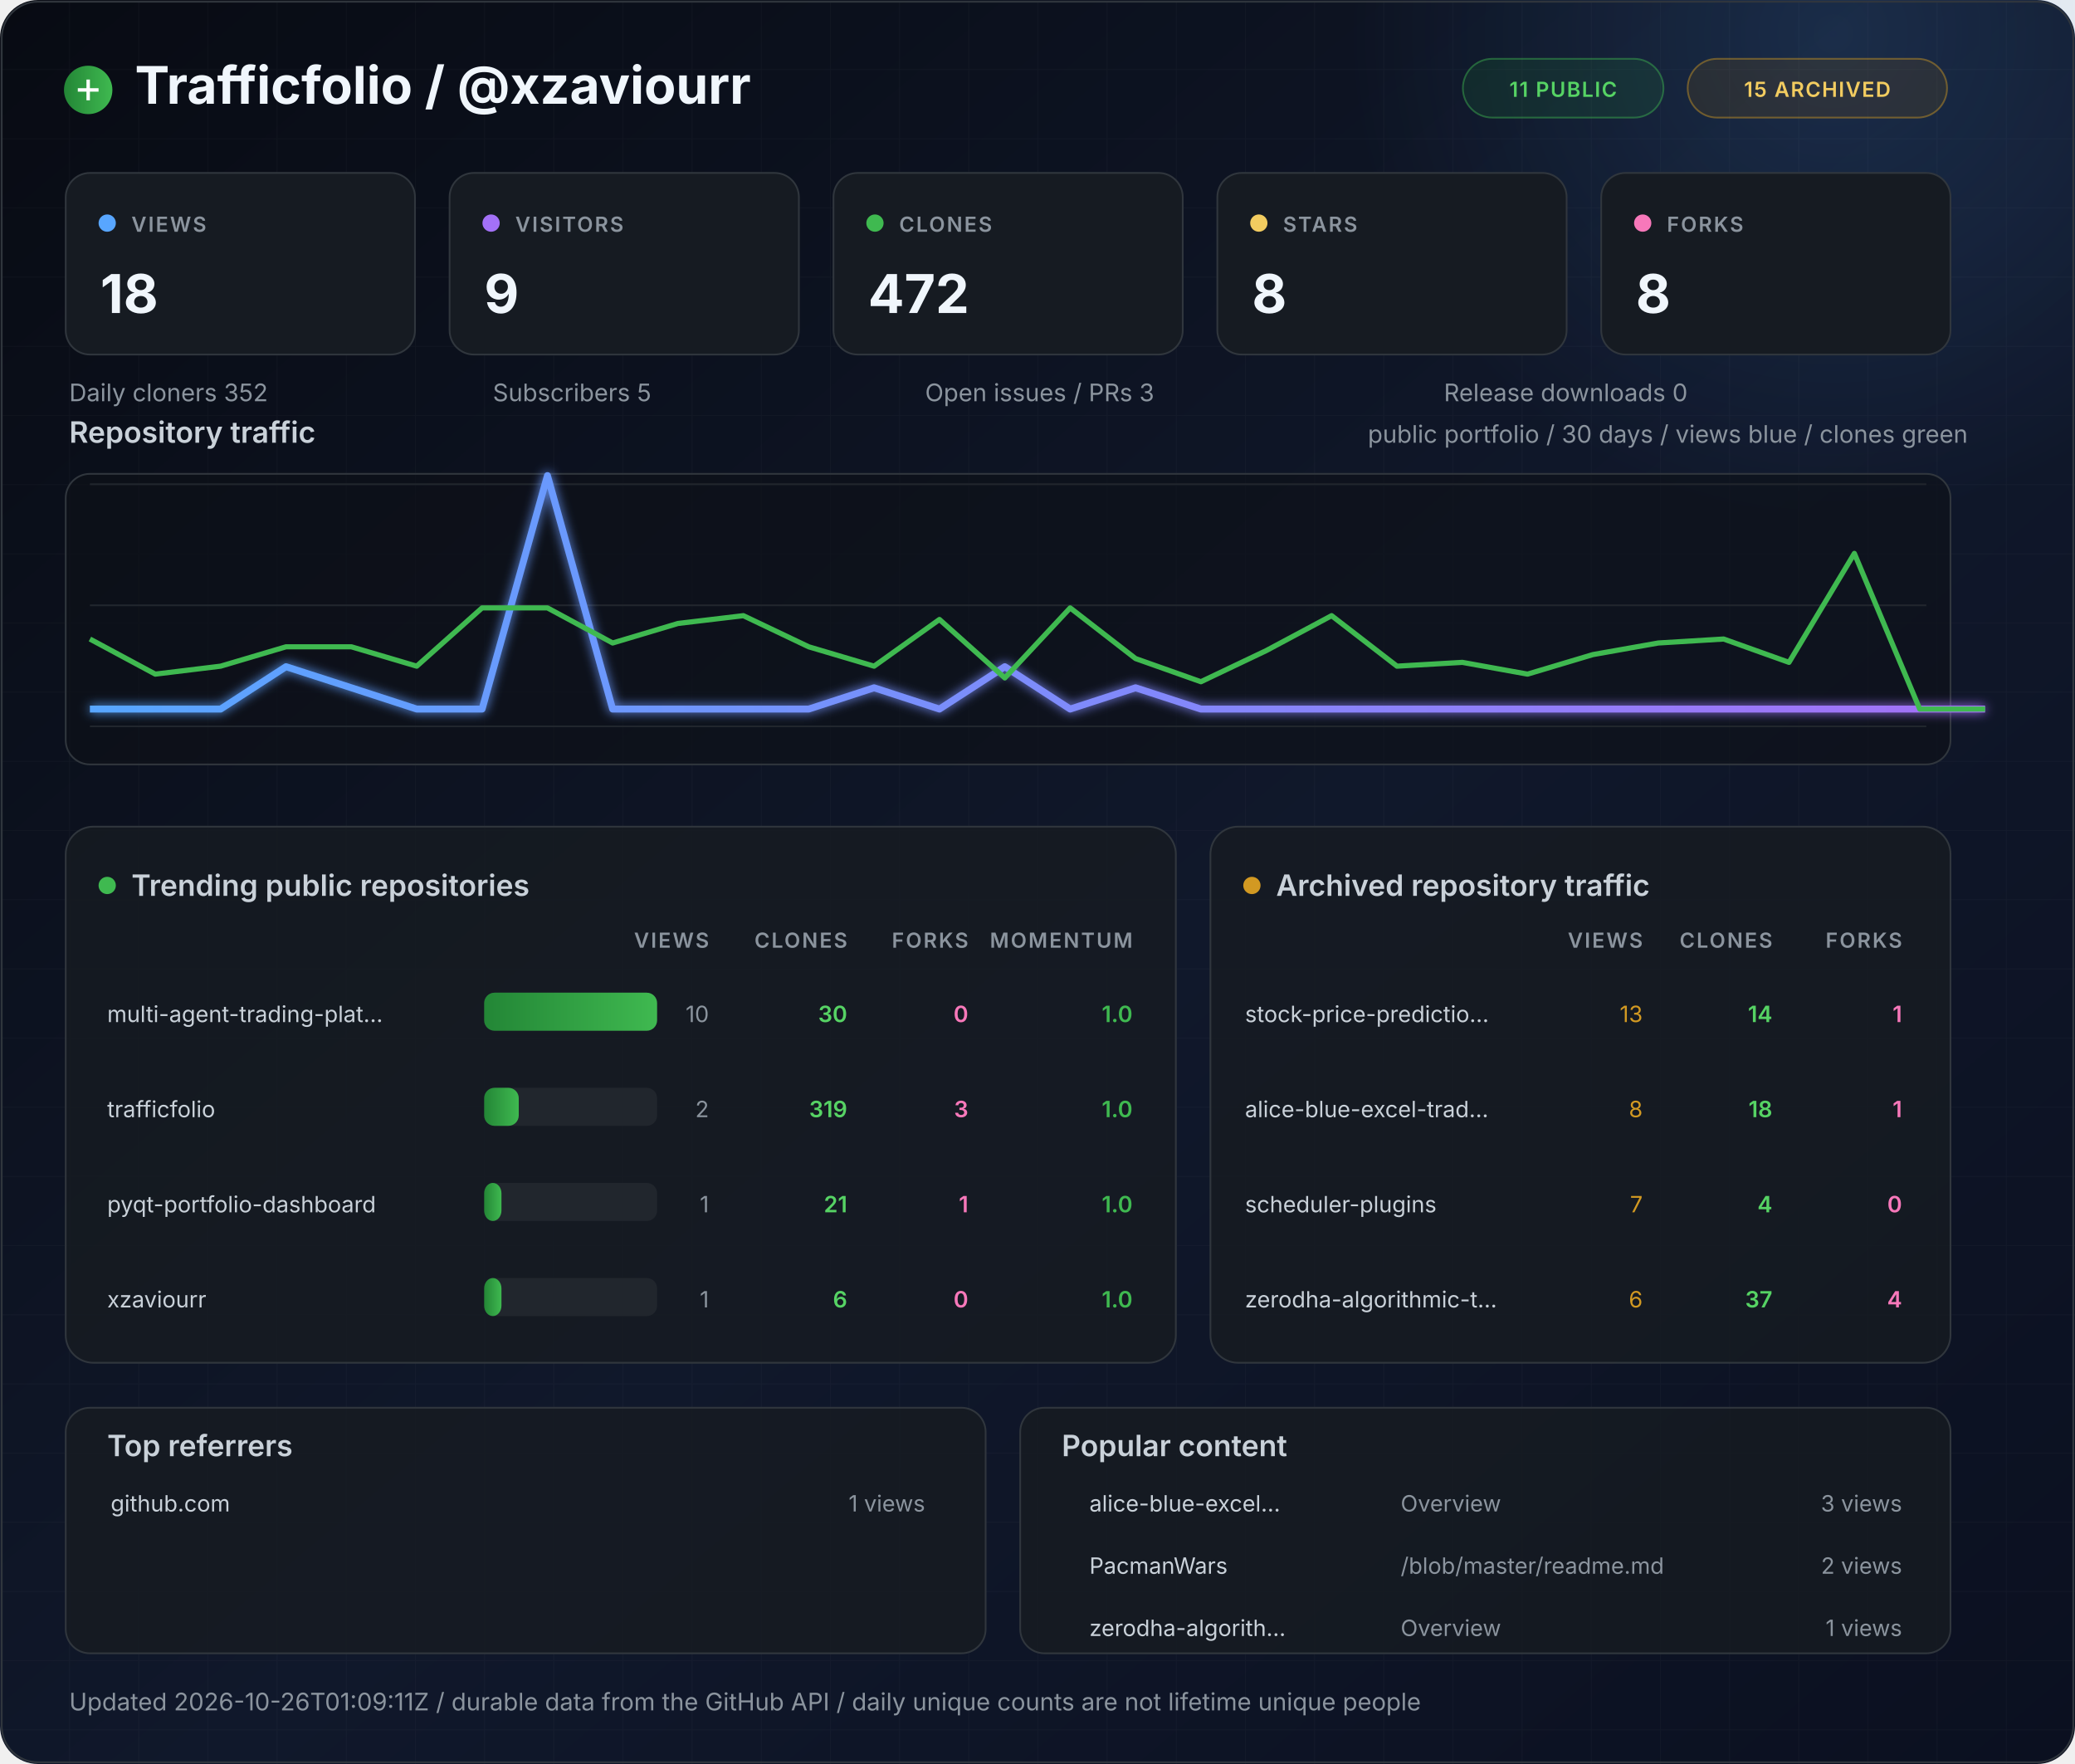
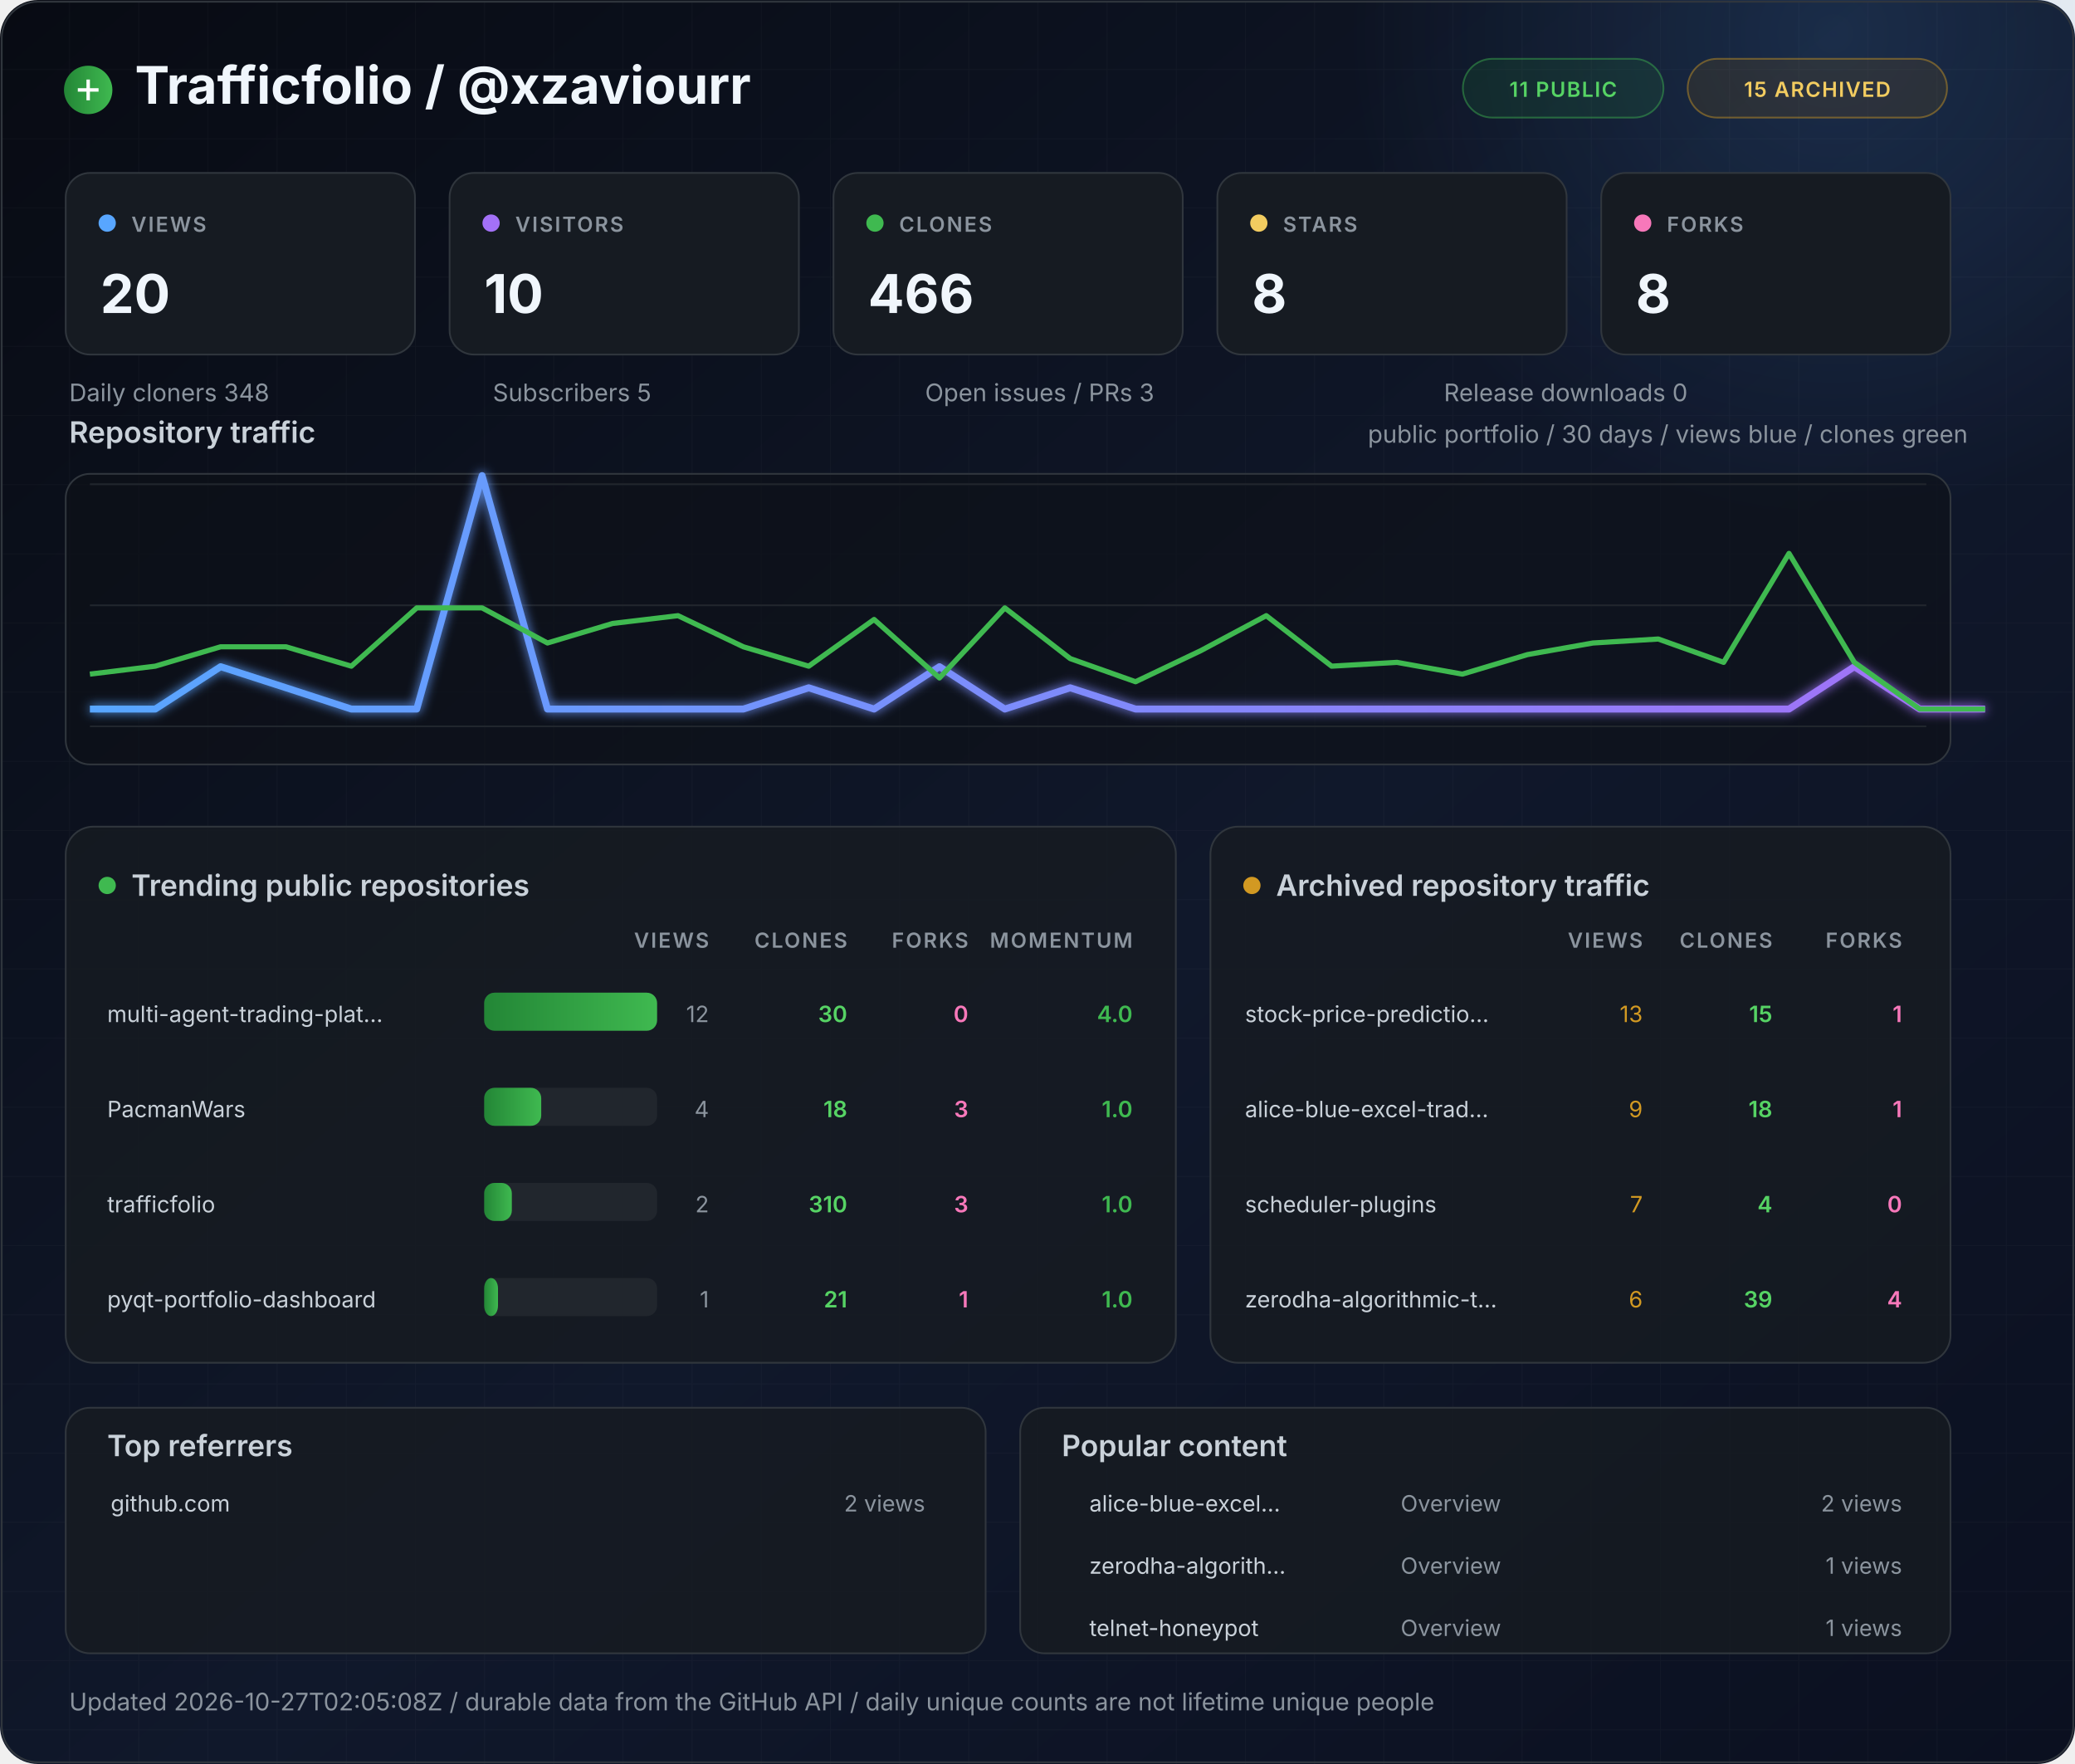
<svg xmlns="http://www.w3.org/2000/svg" width="1200" height="1020" viewBox="0 0 1200 1020" role="img" aria-label="Trafficfolio GitHub analytics dashboard for xzaviourr">
  <defs>
    <linearGradient id="bg" x1="0" y1="0" x2="1" y2="1">
      <stop stop-color="#080b13" />
      <stop offset=".55" stop-color="#10182b" />
      <stop offset="1" stop-color="#0b1020" />
    </linearGradient>
    <linearGradient id="line" x1="0" y1="0" x2="1" y2="0">
      <stop stop-color="#58a6ff" />
      <stop offset="1" stop-color="#a371f7" />
    </linearGradient>
    <linearGradient id="bar" x1="0" y1="0" x2="1" y2="0">
      <stop stop-color="#238636" />
      <stop offset="1" stop-color="#3fb950" />
    </linearGradient>
    <linearGradient id="archiveBar" x1="0" y1="0" x2="1" y2="0">
      <stop stop-color="#9e6a03" />
      <stop offset="1" stop-color="#f2cc60" />
    </linearGradient>
    <radialGradient id="ambient">
      <stop stop-color="#58a6ff" stop-opacity=".16" />
      <stop offset="1" stop-color="#58a6ff" stop-opacity="0" />
    </radialGradient>
    <pattern id="grid" width="40" height="40" patternUnits="userSpaceOnUse">
      <path d="M40 0H0V40" fill="none" stroke="#ffffff" stroke-opacity=".025" />
    </pattern>
    <filter id="glow">
      <feGaussianBlur stdDeviation="3" result="b" />
      <feMerge>
        <feMergeNode in="b" />
        <feMergeNode in="SourceGraphic" />
      </feMerge>
    </filter>
    <style>
    .title{font:750 30px -apple-system,BlinkMacSystemFont,"Segoe UI",sans-serif;fill:#f0f6fc}
    .subtitle{font:14px -apple-system,BlinkMacSystemFont,"Segoe UI",sans-serif;fill:#8b949e}
    .label{font:600 12px -apple-system,BlinkMacSystemFont,"Segoe UI",sans-serif;fill:#8b949e;letter-spacing:1px}
    .metric{font:700 31px -apple-system,BlinkMacSystemFont,"Segoe UI",sans-serif;fill:#f0f6fc}
    .section{font:600 17px -apple-system,BlinkMacSystemFont,"Segoe UI",sans-serif;fill:#c9d1d9}
    .repo,.value,.trend,.archive,.clone,.fork{font:13px -apple-system,BlinkMacSystemFont,"Segoe UI",sans-serif;fill:#c9d1d9}
    .value{fill:#8b949e} .trend{fill:#3fb950;font-weight:600} .archive{fill:#d29922}
    .clone{fill:#56d364;font-weight:600} .fork{fill:#f778ba;font-weight:600}
    .pill{font:600 12px -apple-system,BlinkMacSystemFont,"Segoe UI",sans-serif;letter-spacing:.7px}
  </style>
  </defs>
  <rect width="1200" height="1020" rx="22" fill="url(#bg)" />
  <rect width="1200" height="1020" rx="22" fill="url(#grid)" />
  <circle cx="1060" cy="20" r="280" fill="url(#ambient)" />
  <rect x="1" y="1" width="1198" height="1018" rx="21" fill="none" stroke="#30363d" />
  <circle cx="51" cy="52" r="14" fill="url(#bar)" />
  <path d="M45 52h12M51 46v12" stroke="#fff" stroke-width="2" />
  <text x="78" y="60" class="title">Trafficfolio / @xzaviourr</text>
  <rect x="846" y="34" width="116" height="34" rx="17" fill="#238636" fill-opacity=".16" stroke="#3fb950" stroke-opacity=".45" />
  <text x="904" y="56" text-anchor="middle" class="pill" fill="#56d364">11 PUBLIC</text>
  <rect x="976" y="34" width="150" height="34" rx="17" fill="#9e6a03" fill-opacity=".14" stroke="#d29922" stroke-opacity=".45" />
  <text x="1051" y="56" text-anchor="middle" class="pill" fill="#f2cc60">15 ARCHIVED</text>
  <rect x="38" y="100" width="202" height="105" rx="14" fill="#161b22" stroke="#30363d" />
  <circle cx="62" cy="129" r="5" fill="#58a6ff" />
  <text x="76" y="134" class="label">VIEWS</text>
-   <text x="58" y="181" class="metric">18</text>
+   <text x="58" y="181" class="metric">20</text>
  <rect x="260" y="100" width="202" height="105" rx="14" fill="#161b22" stroke="#30363d" />
  <circle cx="284" cy="129" r="5" fill="#a371f7" />
  <text x="298" y="134" class="label">VISITORS</text>
-   <text x="280" y="181" class="metric">9</text>
+   <text x="280" y="181" class="metric">10</text>
  <rect x="482" y="100" width="202" height="105" rx="14" fill="#161b22" stroke="#30363d" />
  <circle cx="506" cy="129" r="5" fill="#3fb950" />
  <text x="520" y="134" class="label">CLONES</text>
-   <text x="502" y="181" class="metric">472</text>
+   <text x="502" y="181" class="metric">466</text>
  <rect x="704" y="100" width="202" height="105" rx="14" fill="#161b22" stroke="#30363d" />
  <circle cx="728" cy="129" r="5" fill="#f2cc60" />
  <text x="742" y="134" class="label">STARS</text>
  <text x="724" y="181" class="metric">8</text>
  <rect x="926" y="100" width="202" height="105" rx="14" fill="#161b22" stroke="#30363d" />
  <circle cx="950" cy="129" r="5" fill="#f778ba" />
  <text x="964" y="134" class="label">FORKS</text>
  <text x="946" y="181" class="metric">8</text>
-   <text x="40" y="232" class="subtitle">Daily cloners 352</text>
+   <text x="40" y="232" class="subtitle">Daily cloners 348</text>
  <text x="285" y="232" class="subtitle">Subscribers 5</text>
  <text x="535" y="232" class="subtitle">Open issues / PRs 3</text>
  <text x="835" y="232" class="subtitle">Release downloads 0</text>
  <text x="40" y="256" class="section">Repository traffic</text>
  <text x="1138" y="256" text-anchor="end" class="subtitle">public portfolio / 30 days / views blue / clones green</text>
  <rect x="38" y="274" width="1090" height="168" rx="14" fill="#0d1117" fill-opacity=".62" stroke="#30363d" />
  <line x1="52" y1="420" x2="1114" y2="420" stroke="#21262d" />
  <line x1="52" y1="350" x2="1114" y2="350" stroke="#21262d" />
  <line x1="52" y1="280" x2="1114" y2="280" stroke="#21262d" />
-   <polyline points="52.0,410.0 89.8,410.0 127.6,410.0 165.4,385.5 203.2,397.7 241.0,410.0 278.8,410.0 316.6,275.0 354.3,410.0 392.1,410.0 429.9,410.0 467.7,410.0 505.5,397.7 543.3,410.0 581.1,385.5 618.9,410.0 656.7,397.7 694.5,410.0 732.3,410.0 770.1,410.0 807.9,410.0 845.7,410.0 883.4,410.0 921.2,410.0 959.0,410.0 996.8,410.0 1034.6,410.0 1072.4,410.0 1110.2,410.0 1148.0,410.0" fill="none" stroke="url(#line)" stroke-width="4" stroke-linejoin="round" filter="url(#glow)" />
-   <polyline points="52.0,369.5 89.8,389.8 127.6,385.2 165.4,374.0 203.2,374.0 241.0,385.2 278.8,351.5 316.6,351.5 354.3,371.8 392.1,360.5 429.9,356.0 467.7,374.0 505.5,385.2 543.3,358.2 581.1,392.0 618.9,351.5 656.7,380.8 694.5,394.2 732.3,376.2 770.1,356.0 807.9,385.2 845.7,383.0 883.4,389.8 921.2,378.5 959.0,371.8 996.8,369.5 1034.6,383.0 1072.4,320.0 1110.2,410.0 1148.0,410.0" fill="none" stroke="#3fb950" stroke-width="3" stroke-linejoin="round" />
+   <polyline points="52.0,410.0 89.8,410.0 127.6,385.5 165.4,397.7 203.2,410.0 241.0,410.0 278.8,275.0 316.6,410.0 354.3,410.0 392.1,410.0 429.9,410.0 467.7,397.7 505.5,410.0 543.3,385.5 581.1,410.0 618.9,397.7 656.7,410.0 694.5,410.0 732.3,410.0 770.1,410.0 807.9,410.0 845.7,410.0 883.4,410.0 921.2,410.0 959.0,410.0 996.8,410.0 1034.6,410.0 1072.4,385.5 1110.2,410.0 1148.0,410.0" fill="none" stroke="url(#line)" stroke-width="4" stroke-linejoin="round" filter="url(#glow)" />
+   <polyline points="52.0,389.8 89.8,385.2 127.6,374.0 165.4,374.0 203.2,385.2 241.0,351.5 278.8,351.5 316.6,371.8 354.3,360.5 392.1,356.0 429.9,374.0 467.7,385.2 505.5,358.2 543.3,392.0 581.1,351.5 618.9,380.8 656.7,394.2 694.5,376.2 732.3,356.0 770.1,385.2 807.9,383.0 845.7,389.8 883.4,378.5 921.2,371.8 959.0,369.5 996.8,383.0 1034.6,320.0 1072.4,383.0 1110.2,410.0 1148.0,410.0" fill="none" stroke="#3fb950" stroke-width="3" stroke-linejoin="round" />
  <rect x="38" y="478" width="642" height="310" rx="16" fill="#161b22" fill-opacity=".82" stroke="#30363d" />
  <circle cx="62" cy="512" r="5" fill="#3fb950" />
  <text x="76" y="518" class="section">Trending public repositories</text>
  <text x="410" y="548" text-anchor="end" class="label">VIEWS</text>
  <text x="490" y="548" text-anchor="end" class="label">CLONES</text>
  <text x="560" y="548" text-anchor="end" class="label">FORKS</text>
  <text x="655" y="548" text-anchor="end" class="label">MOMENTUM</text>
  <text x="62" y="591" class="repo">multi-agent-trading-plat...</text>
  <rect x="280" y="574" width="100" height="22" rx="6" fill="#21262d" />
  <rect x="280" y="574" width="100" height="22" rx="6" fill="url(#bar)" />
-   <text x="410" y="591" text-anchor="end" class="value">10</text>
+   <text x="410" y="591" text-anchor="end" class="value">12</text>
  <text x="490" y="591" text-anchor="end" class="clone">30</text>
  <text x="560" y="591" text-anchor="end" class="fork">0</text>
-   <text x="655" y="591" text-anchor="end" class="trend">1.0</text>
-   <text x="62" y="646" class="repo">trafficfolio</text>
+   <text x="655" y="591" text-anchor="end" class="trend">4.0</text>
+   <text x="62" y="646" class="repo">PacmanWars</text>
  <rect x="280" y="629" width="100" height="22" rx="6" fill="#21262d" />
-   <rect x="280" y="629" width="20" height="22" rx="6" fill="url(#bar)" />
-   <text x="410" y="646" text-anchor="end" class="value">2</text>
-   <text x="490" y="646" text-anchor="end" class="clone">319</text>
+   <rect x="280" y="629" width="33" height="22" rx="6" fill="url(#bar)" />
+   <text x="410" y="646" text-anchor="end" class="value">4</text>
+   <text x="490" y="646" text-anchor="end" class="clone">18</text>
  <text x="560" y="646" text-anchor="end" class="fork">3</text>
  <text x="655" y="646" text-anchor="end" class="trend">1.0</text>
-   <text x="62" y="701" class="repo">pyqt-portfolio-dashboard</text>
+   <text x="62" y="701" class="repo">trafficfolio</text>
  <rect x="280" y="684" width="100" height="22" rx="6" fill="#21262d" />
-   <rect x="280" y="684" width="10" height="22" rx="6" fill="url(#bar)" />
-   <text x="410" y="701" text-anchor="end" class="value">1</text>
-   <text x="490" y="701" text-anchor="end" class="clone">21</text>
-   <text x="560" y="701" text-anchor="end" class="fork">1</text>
+   <rect x="280" y="684" width="16" height="22" rx="6" fill="url(#bar)" />
+   <text x="410" y="701" text-anchor="end" class="value">2</text>
+   <text x="490" y="701" text-anchor="end" class="clone">310</text>
+   <text x="560" y="701" text-anchor="end" class="fork">3</text>
  <text x="655" y="701" text-anchor="end" class="trend">1.0</text>
-   <text x="62" y="756" class="repo">xzaviourr</text>
+   <text x="62" y="756" class="repo">pyqt-portfolio-dashboard</text>
  <rect x="280" y="739" width="100" height="22" rx="6" fill="#21262d" />
-   <rect x="280" y="739" width="10" height="22" rx="6" fill="url(#bar)" />
+   <rect x="280" y="739" width="8" height="22" rx="6" fill="url(#bar)" />
  <text x="410" y="756" text-anchor="end" class="value">1</text>
-   <text x="490" y="756" text-anchor="end" class="clone">6</text>
-   <text x="560" y="756" text-anchor="end" class="fork">0</text>
+   <text x="490" y="756" text-anchor="end" class="clone">21</text>
+   <text x="560" y="756" text-anchor="end" class="fork">1</text>
  <text x="655" y="756" text-anchor="end" class="trend">1.0</text>
  <rect x="700" y="478" width="428" height="310" rx="16" fill="#161b22" fill-opacity=".82" stroke="#30363d" />
  <circle cx="724" cy="512" r="5" fill="#d29922" />
  <text x="738" y="518" class="section">Archived repository traffic</text>
  <text x="950" y="548" text-anchor="end" class="label">VIEWS</text>
  <text x="1025" y="548" text-anchor="end" class="label">CLONES</text>
  <text x="1100" y="548" text-anchor="end" class="label">FORKS</text>
  <text x="720" y="591" class="repo">stock-price-predictio...</text>
  <text x="950" y="591" text-anchor="end" class="archive">13</text>
-   <text x="1025" y="591" text-anchor="end" class="clone">14</text>
+   <text x="1025" y="591" text-anchor="end" class="clone">15</text>
  <text x="1100" y="591" text-anchor="end" class="fork">1</text>
  <text x="720" y="646" class="repo">alice-blue-excel-trad...</text>
-   <text x="950" y="646" text-anchor="end" class="archive">8</text>
+   <text x="950" y="646" text-anchor="end" class="archive">9</text>
  <text x="1025" y="646" text-anchor="end" class="clone">18</text>
  <text x="1100" y="646" text-anchor="end" class="fork">1</text>
  <text x="720" y="701" class="repo">scheduler-plugins</text>
  <text x="950" y="701" text-anchor="end" class="archive">7</text>
  <text x="1025" y="701" text-anchor="end" class="clone">4</text>
  <text x="1100" y="701" text-anchor="end" class="fork">0</text>
  <text x="720" y="756" class="repo">zerodha-algorithmic-t...</text>
  <text x="950" y="756" text-anchor="end" class="archive">6</text>
-   <text x="1025" y="756" text-anchor="end" class="clone">37</text>
+   <text x="1025" y="756" text-anchor="end" class="clone">39</text>
  <text x="1100" y="756" text-anchor="end" class="fork">4</text>
  <rect x="38" y="814" width="532" height="142" rx="14" fill="#161b22" fill-opacity=".82" stroke="#30363d" />
  <text x="62" y="842" class="section">Top referrers</text>
  <text x="64" y="874" class="repo">github.com</text>
-   <text x="535" y="874" text-anchor="end" class="value">1 views</text>
+   <text x="535" y="874" text-anchor="end" class="value">2 views</text>
  <rect x="590" y="814" width="538" height="142" rx="14" fill="#161b22" fill-opacity=".82" stroke="#30363d" />
  <text x="614" y="842" class="section">Popular content</text>
  <text x="630" y="874" class="repo">alice-blue-excel...</text>
  <text x="810" y="874" class="value">Overview</text>
-   <text x="1100" y="874" text-anchor="end" class="value">3 views</text>
-   <text x="630" y="910" class="repo">PacmanWars</text>
-   <text x="810" y="910" class="value">/blob/master/readme.md</text>
-   <text x="1100" y="910" text-anchor="end" class="value">2 views</text>
-   <text x="630" y="946" class="repo">zerodha-algorith...</text>
+   <text x="1100" y="874" text-anchor="end" class="value">2 views</text>
+   <text x="630" y="910" class="repo">zerodha-algorith...</text>
+   <text x="810" y="910" class="value">Overview</text>
+   <text x="1100" y="910" text-anchor="end" class="value">1 views</text>
+   <text x="630" y="946" class="repo">telnet-honeypot</text>
  <text x="810" y="946" class="value">Overview</text>
  <text x="1100" y="946" text-anchor="end" class="value">1 views</text>
-   <text x="40" y="989" class="subtitle">Updated 2026-10-26T01:09:11Z / durable data from the GitHub API / daily unique counts are not lifetime unique people</text>
+   <text x="40" y="989" class="subtitle">Updated 2026-10-27T02:05:08Z / durable data from the GitHub API / daily unique counts are not lifetime unique people</text>
</svg>
